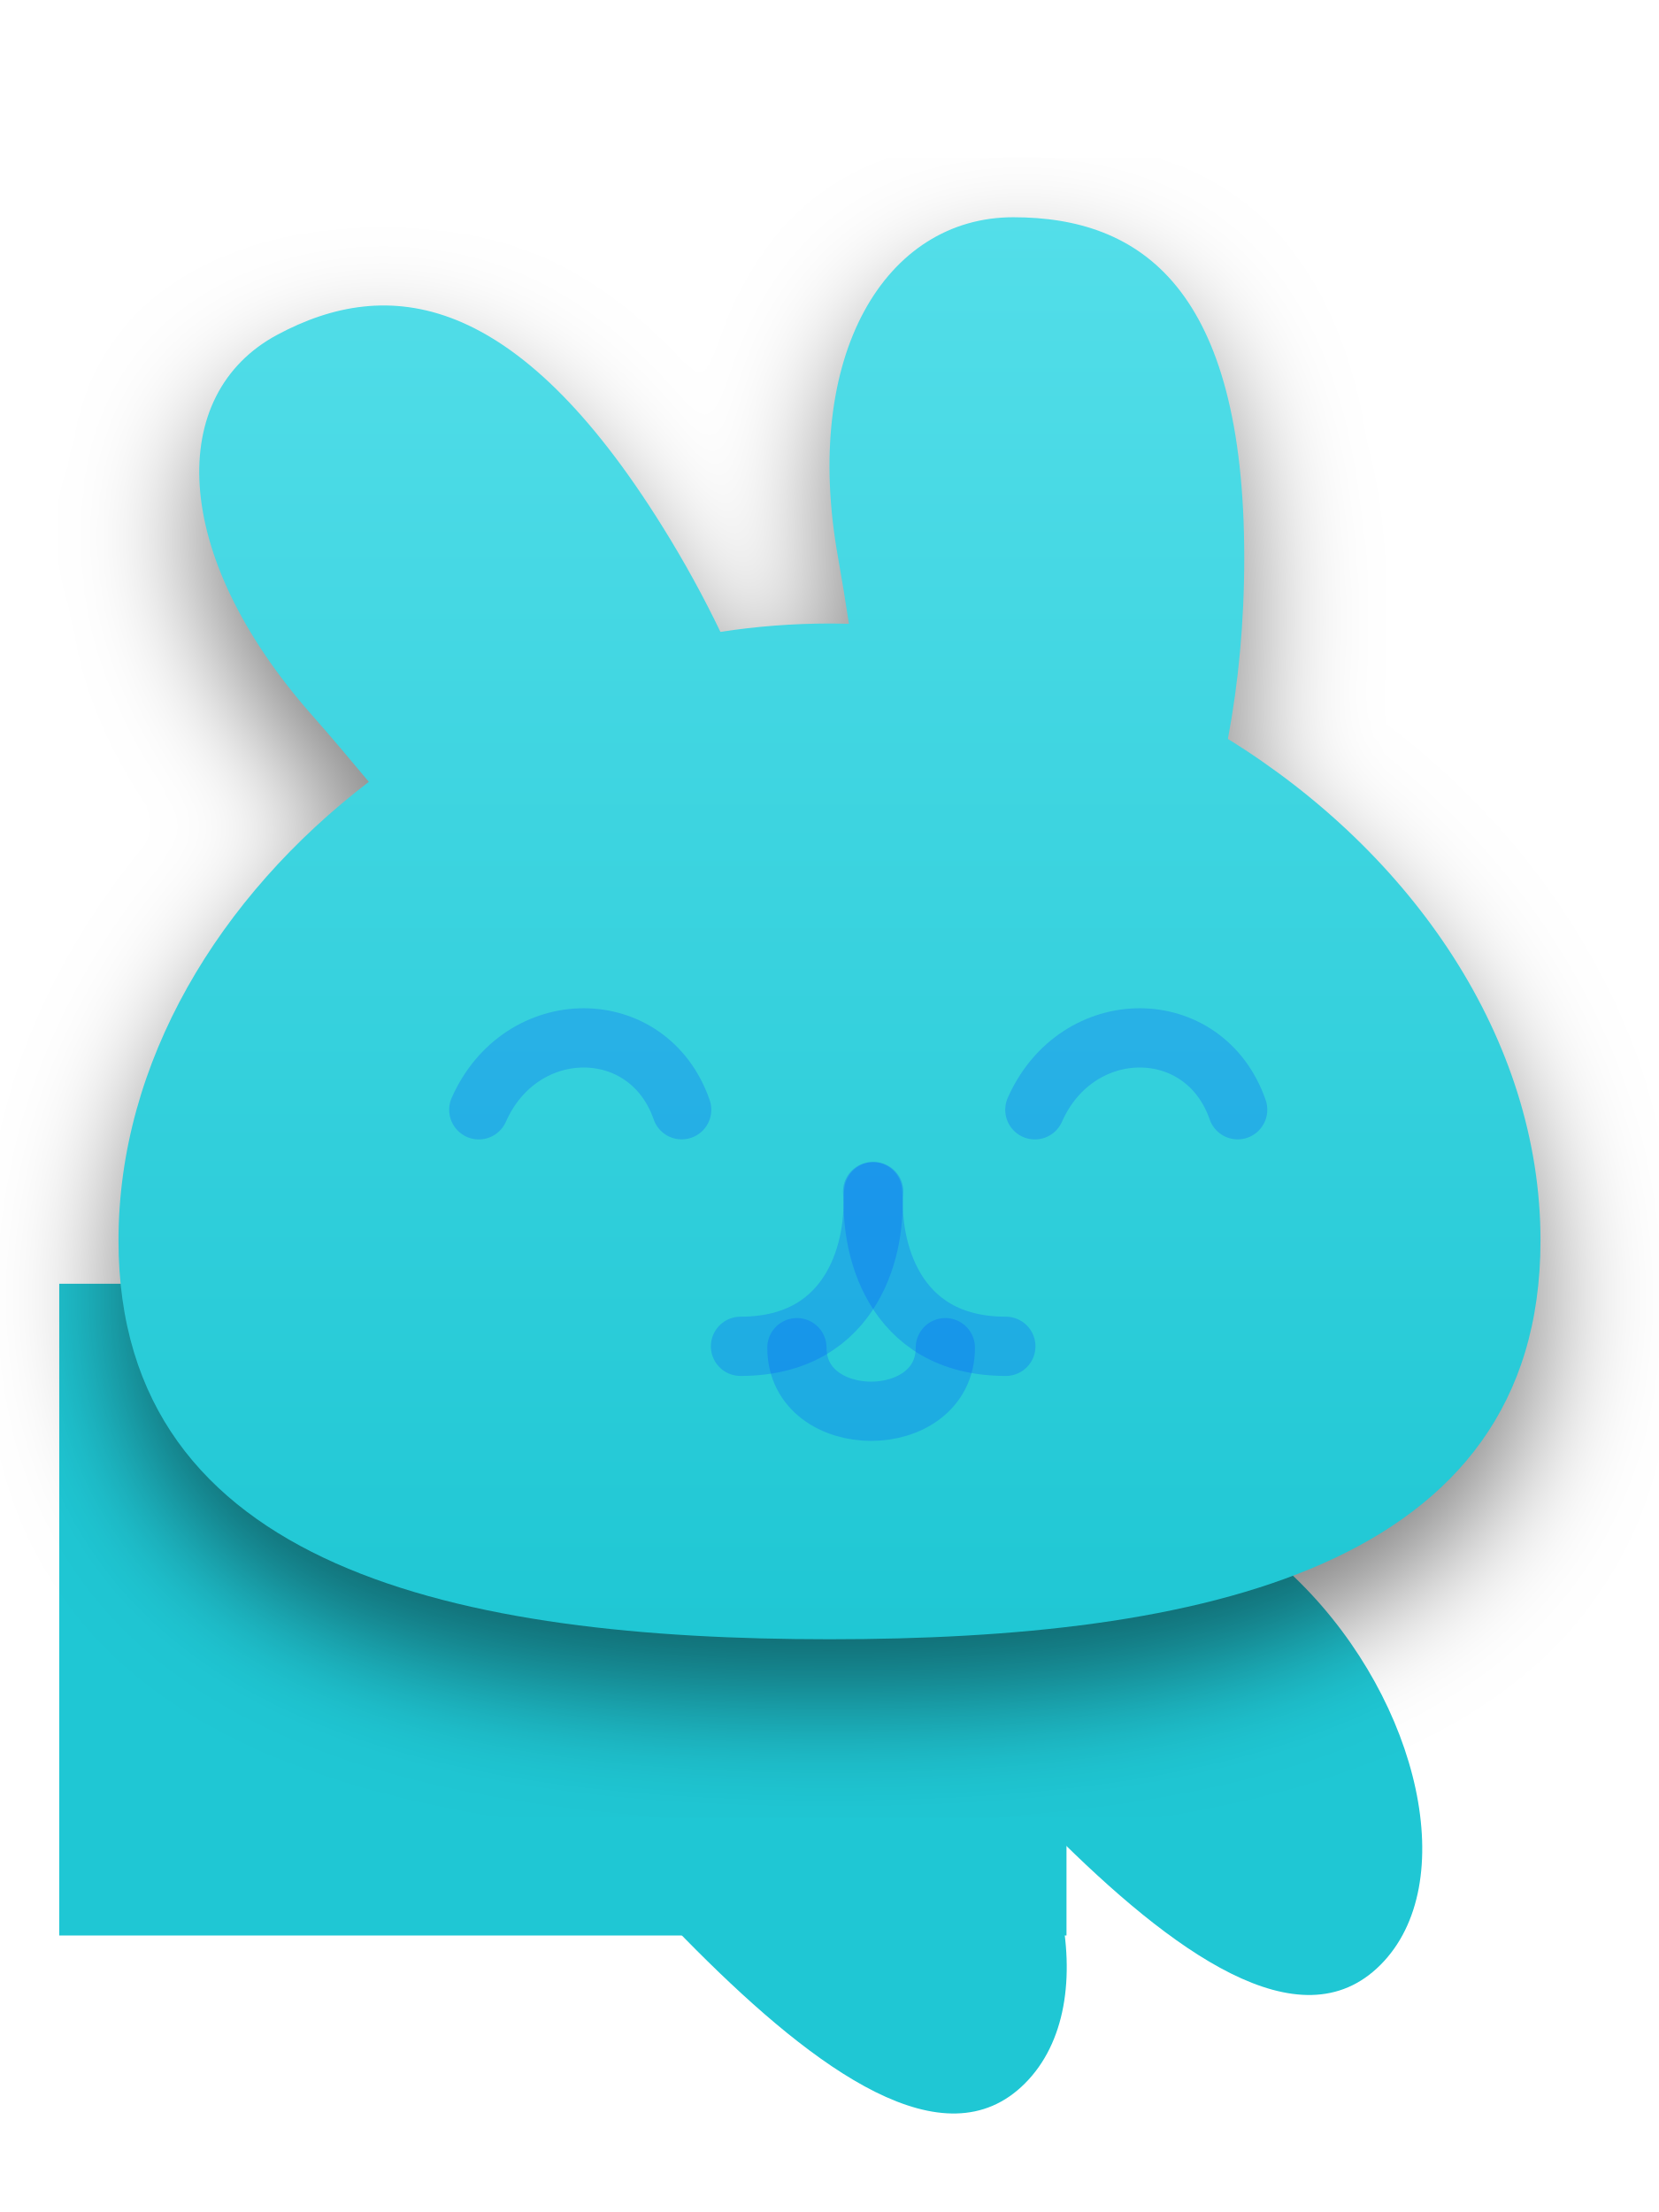
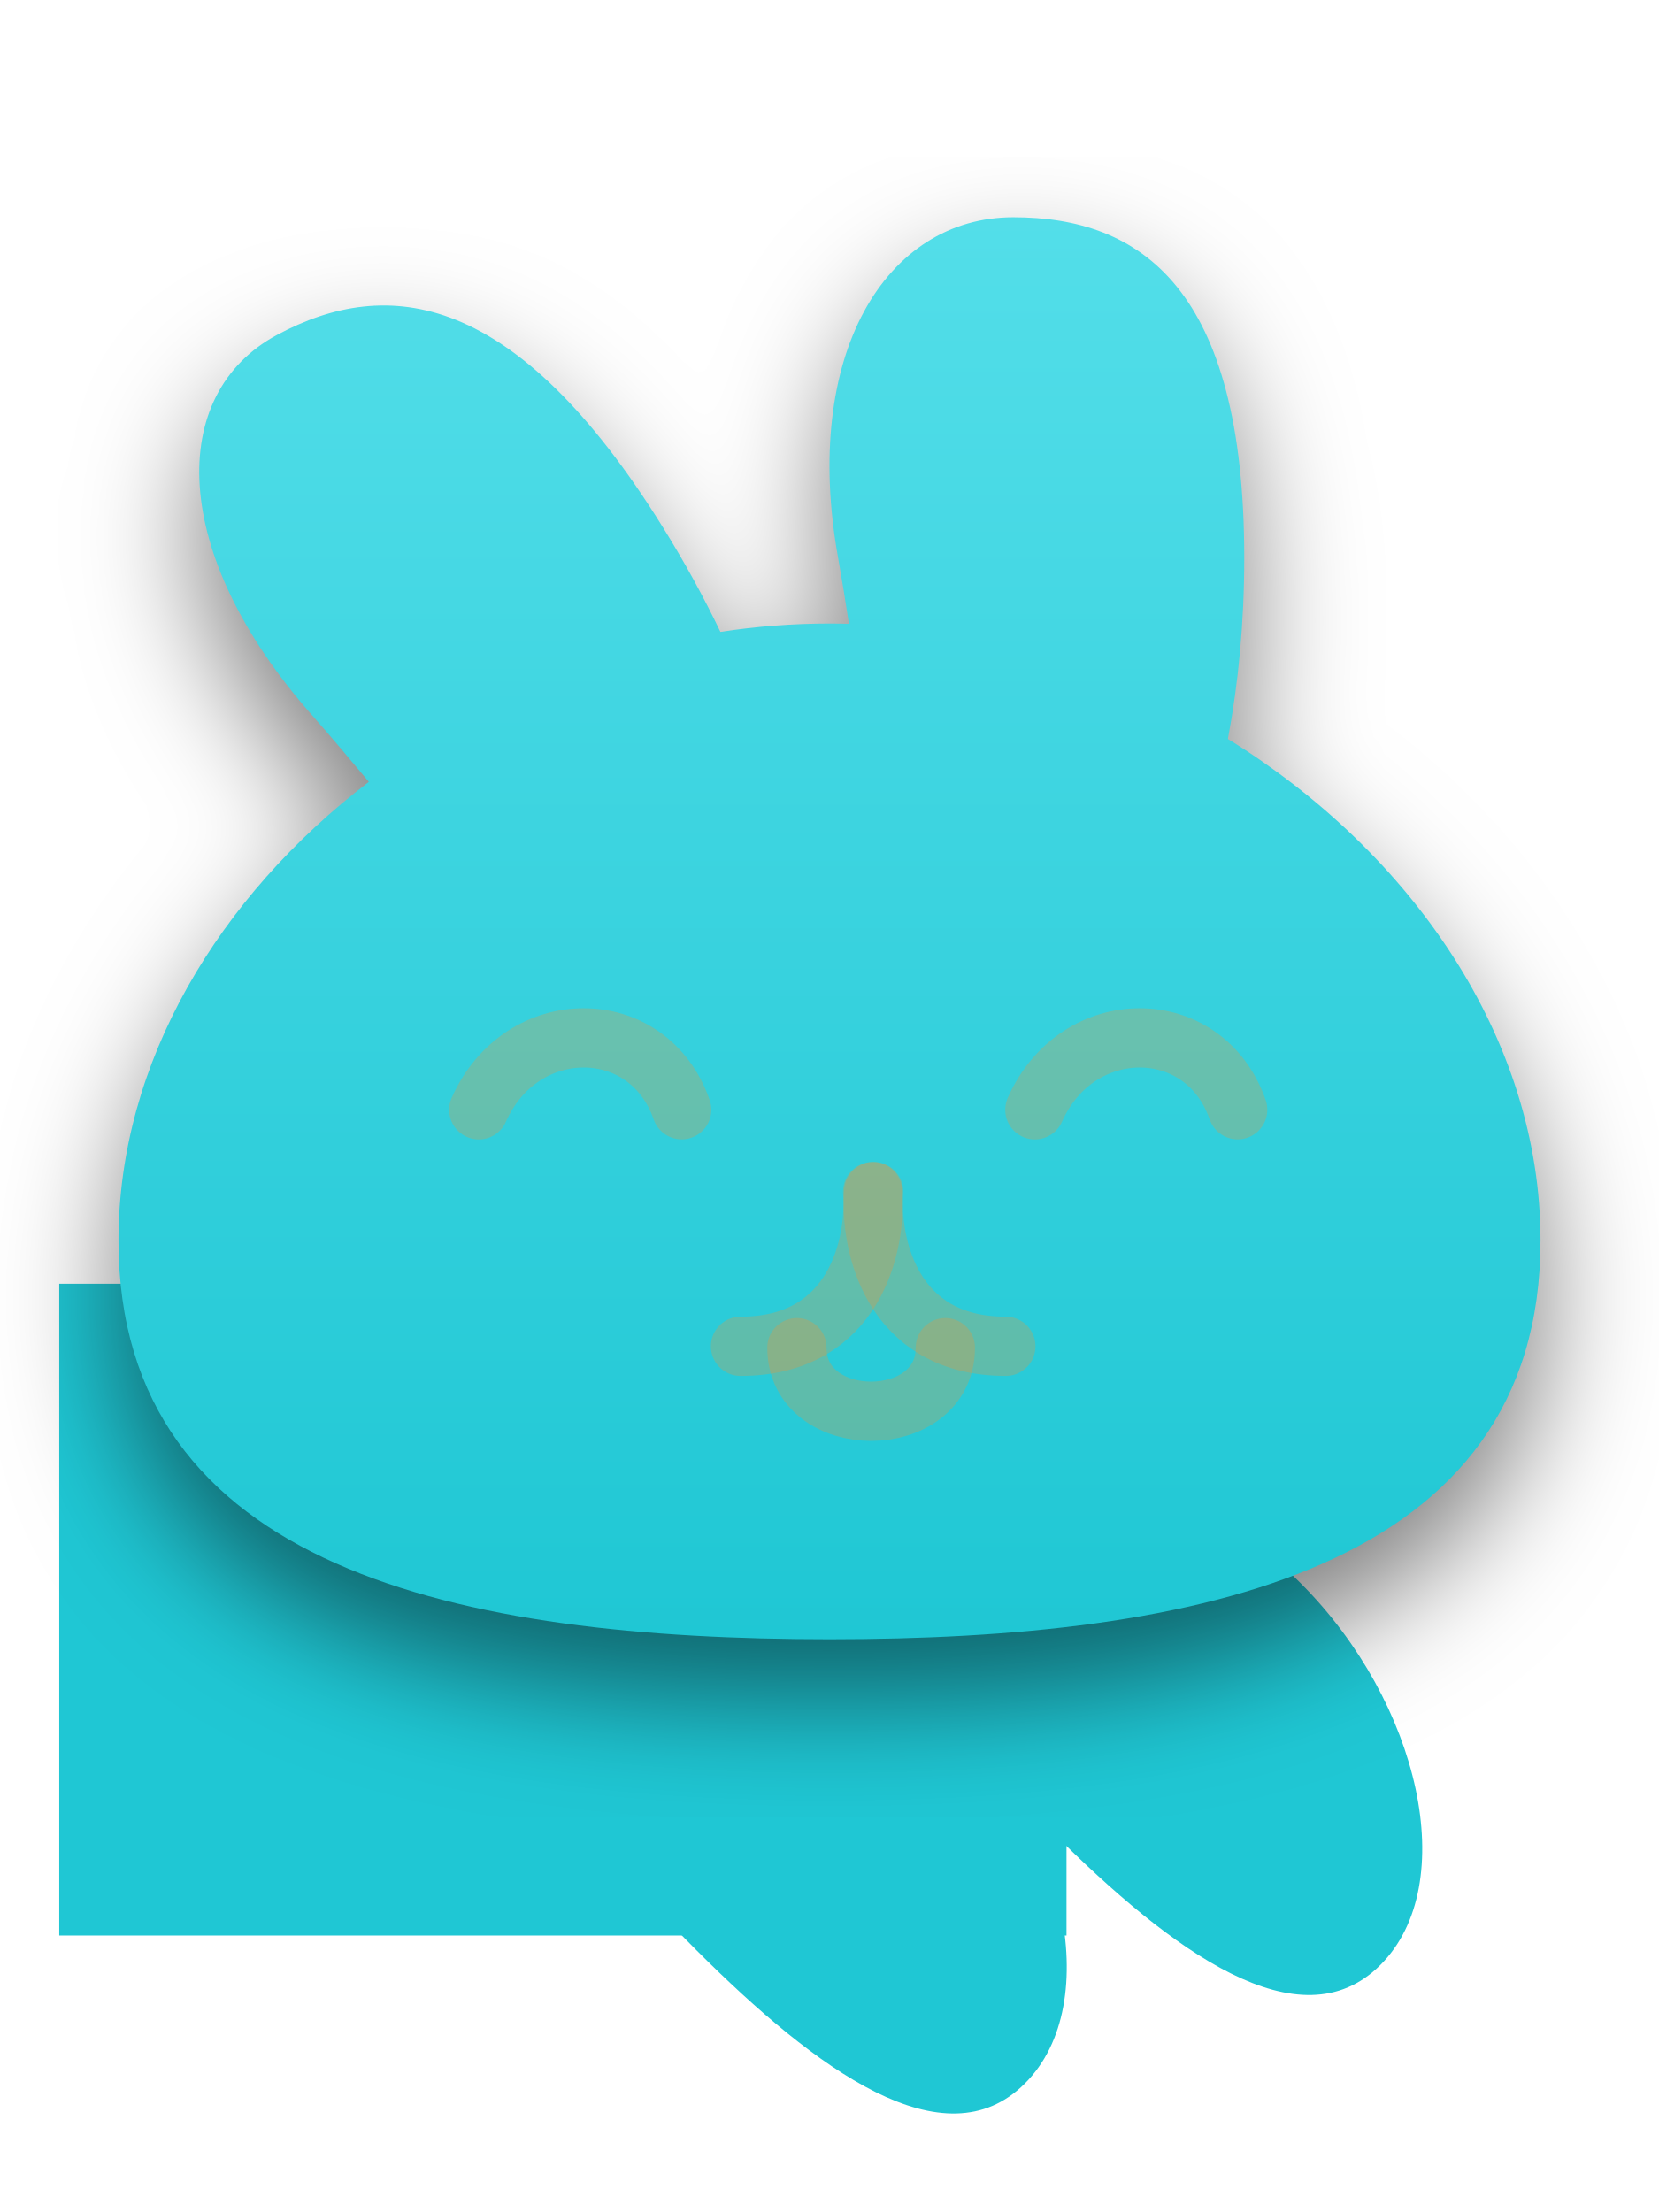
<svg xmlns="http://www.w3.org/2000/svg" width="24" height="32" viewBox="0 0 28 32" fill="none">
  <rect x="1" y="19" width="17" height="11" fill="#1FC7D4" />
  <path d="M9.507 24.706C8.146 26.067 9.738 28.231 11.755 30.249C13.773 32.267 15.938 33.858 17.298 32.497C18.659 31.137 17.968 28.071 15.951 26.053C13.933 24.036 10.868 23.345 9.507 24.706Z" fill="#1FC7D4" />
  <path d="M15.507 22.706C14.146 24.067 15.738 26.231 17.756 28.249C19.773 30.267 21.938 31.858 23.298 30.497C24.659 29.137 23.968 26.071 21.951 24.053C19.933 22.036 16.868 21.345 15.507 22.706Z" fill="#1FC7D4" />
  <g filter="url(#filter0_d)">
    <path fill-rule="evenodd" clip-rule="evenodd" d="M14.146 6.752C14.21 7.109 14.27 7.481 14.328 7.862C14.219 7.859 14.11 7.857 14 7.857C13.38 7.857 12.765 7.905 12.159 7.998C11.879 7.415 11.555 6.822 11.187 6.231C8.699 2.229 6.538 1.987 4.679 2.984C2.819 3.981 2.856 6.676 5.267 9.405C5.581 9.761 5.901 10.14 6.225 10.529C3.69 12.466 2 15.264 2 18.27C2 23.829 7.785 25 14 25C20.215 25 26 23.829 26 18.27C26 14.866 23.832 11.727 20.724 9.805C20.902 8.86 21 7.83 21 6.752C21 2.196 19.255 1 17.102 1C14.95 1 13.526 3.318 14.146 6.752Z" fill="url(#paint0_linear_bunnyhead_max)" />
  </g>
-   <path d="M11.505 16.063C10.944 14.446 8.797 14.446 8.081 16.064" stroke="rgba(1, 83, 255, 0.25)" stroke-linecap="round" />
-   <path d="M20.889 16.063C20.328 14.446 18.182 14.446 17.466 16.064" stroke="rgba(1, 83, 255, 0.25)" stroke-linecap="round" />
-   <path d="M14.728 17.445C14.796 18.315 14.445 20.056 12.498 20.056" stroke="rgba(1, 83, 255, 0.25)" stroke-linecap="round" />
-   <path d="M14.746 17.445C14.678 18.315 15.03 20.056 16.976 20.056" stroke="rgba(1, 83, 255, 0.25)" stroke-linecap="round" />
-   <path d="M13.45 20.079C13.45 21.51 15.955 21.51 15.955 20.079" stroke="rgba(1, 83, 255, 0.25)" stroke-linecap="round" />
+   <path d="M11.505 16.063C10.944 14.446 8.797 14.446 8.081 16.064" stroke="rgba(255, 145, 38, 0.25)" stroke-linecap="round" />
+   <path d="M20.889 16.063C20.328 14.446 18.182 14.446 17.466 16.064" stroke="rgba(255, 145, 38, 0.25)" stroke-linecap="round" />
+   <path d="M14.728 17.445C14.796 18.315 14.445 20.056 12.498 20.056" stroke="rgba(255, 145, 38, 0.25)" stroke-linecap="round" />
+   <path d="M14.746 17.445C14.678 18.315 15.03 20.056 16.976 20.056" stroke="rgba(255, 145, 38, 0.25)" stroke-linecap="round" />
+   <path d="M13.45 20.079C13.45 21.51 15.955 21.51 15.955 20.079" stroke="rgba(255, 145, 38, 0.25)" stroke-linecap="round" />
  <defs>
    <filter id="filter0_d" x="0" y="0" width="28" height="28" filterUnits="userSpaceOnUse" color-interpolation-filters="sRGB">
      <feFlood flood-opacity="0" result="BackgroundImageFix" />
      <feColorMatrix in="SourceAlpha" type="matrix" values="0 0 0 0 0 0 0 0 0 0 0 0 0 0 0 0 0 0 127 0" />
      <feOffset dy="1" />
      <feGaussianBlur stdDeviation="1" />
      <feColorMatrix type="matrix" values="0 0 0 0 0 0 0 0 0 0 0 0 0 0 0 0 0 0 0.5 0" />
      <feBlend mode="normal" in2="BackgroundImageFix" result="effect1_dropShadow" />
      <feBlend mode="normal" in="SourceGraphic" in2="effect1_dropShadow" result="shape" />
    </filter>
    <linearGradient id="paint0_linear_bunnyhead_max" x1="14" y1="1" x2="14" y2="25" gradientUnits="userSpaceOnUse">
      <stop stop-color="#53DEE9" />
      <stop offset="1" stop-color="#1FC7D4" />
    </linearGradient>
  </defs>
</svg>
